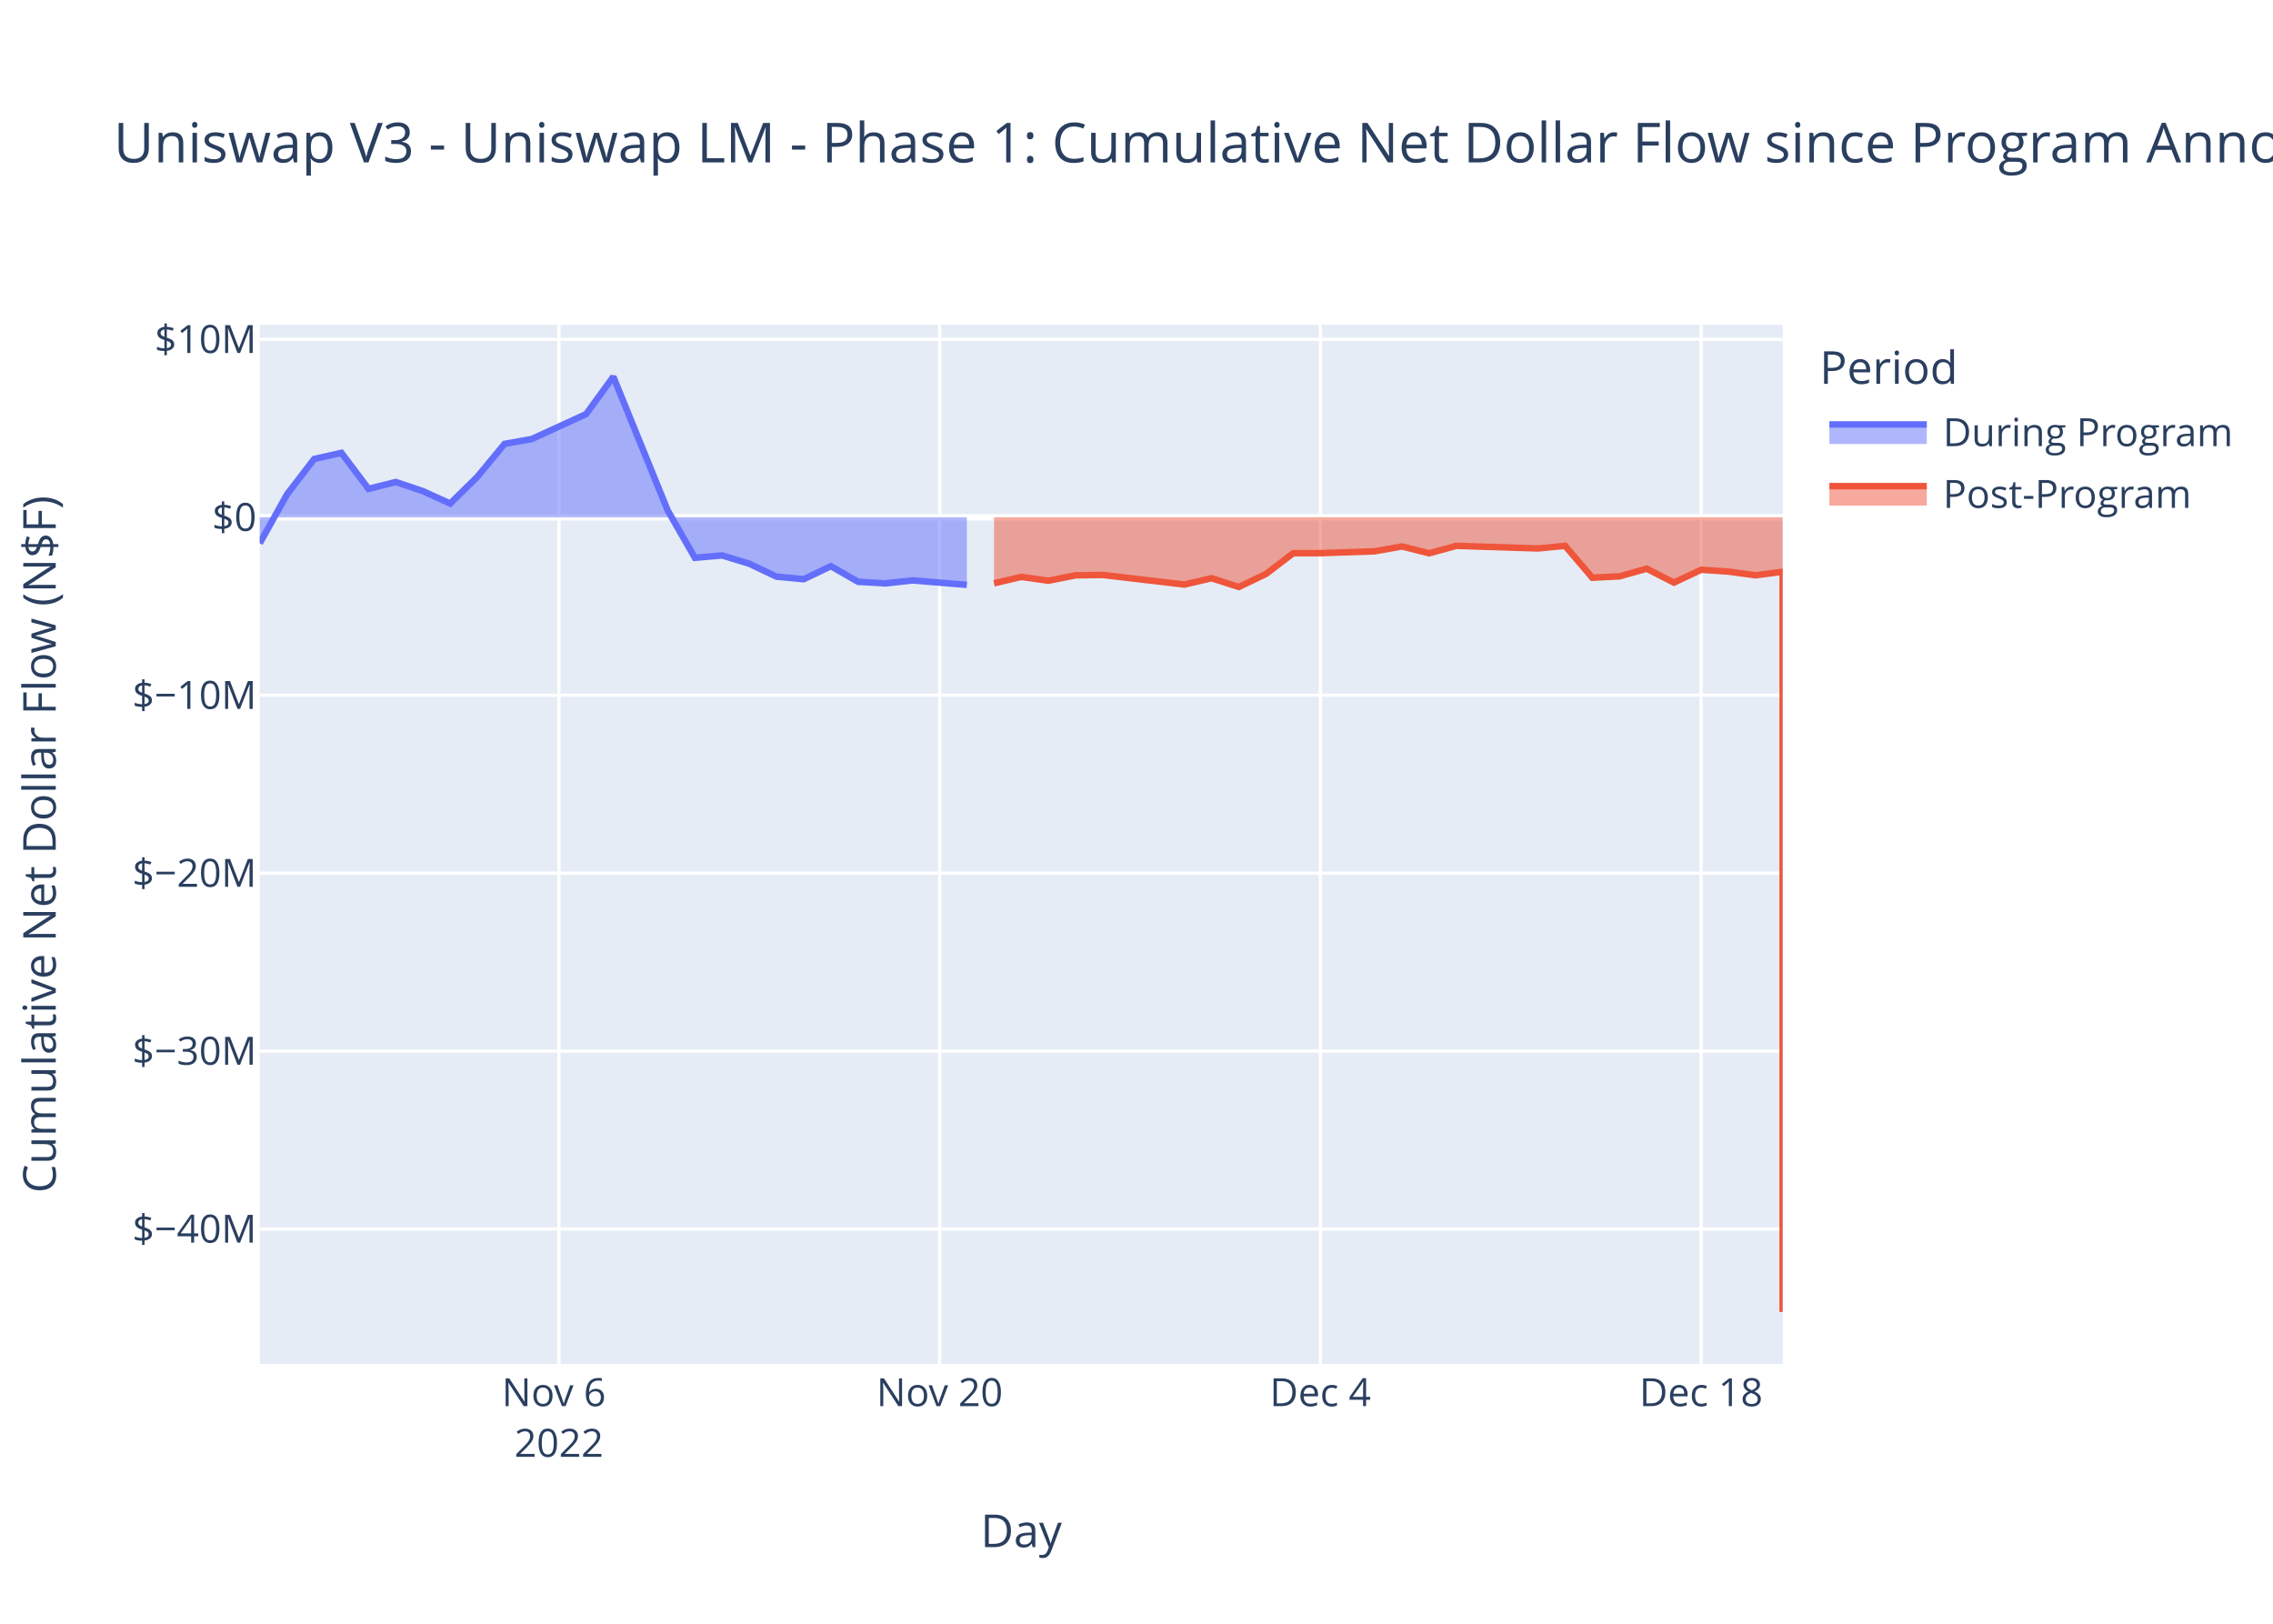
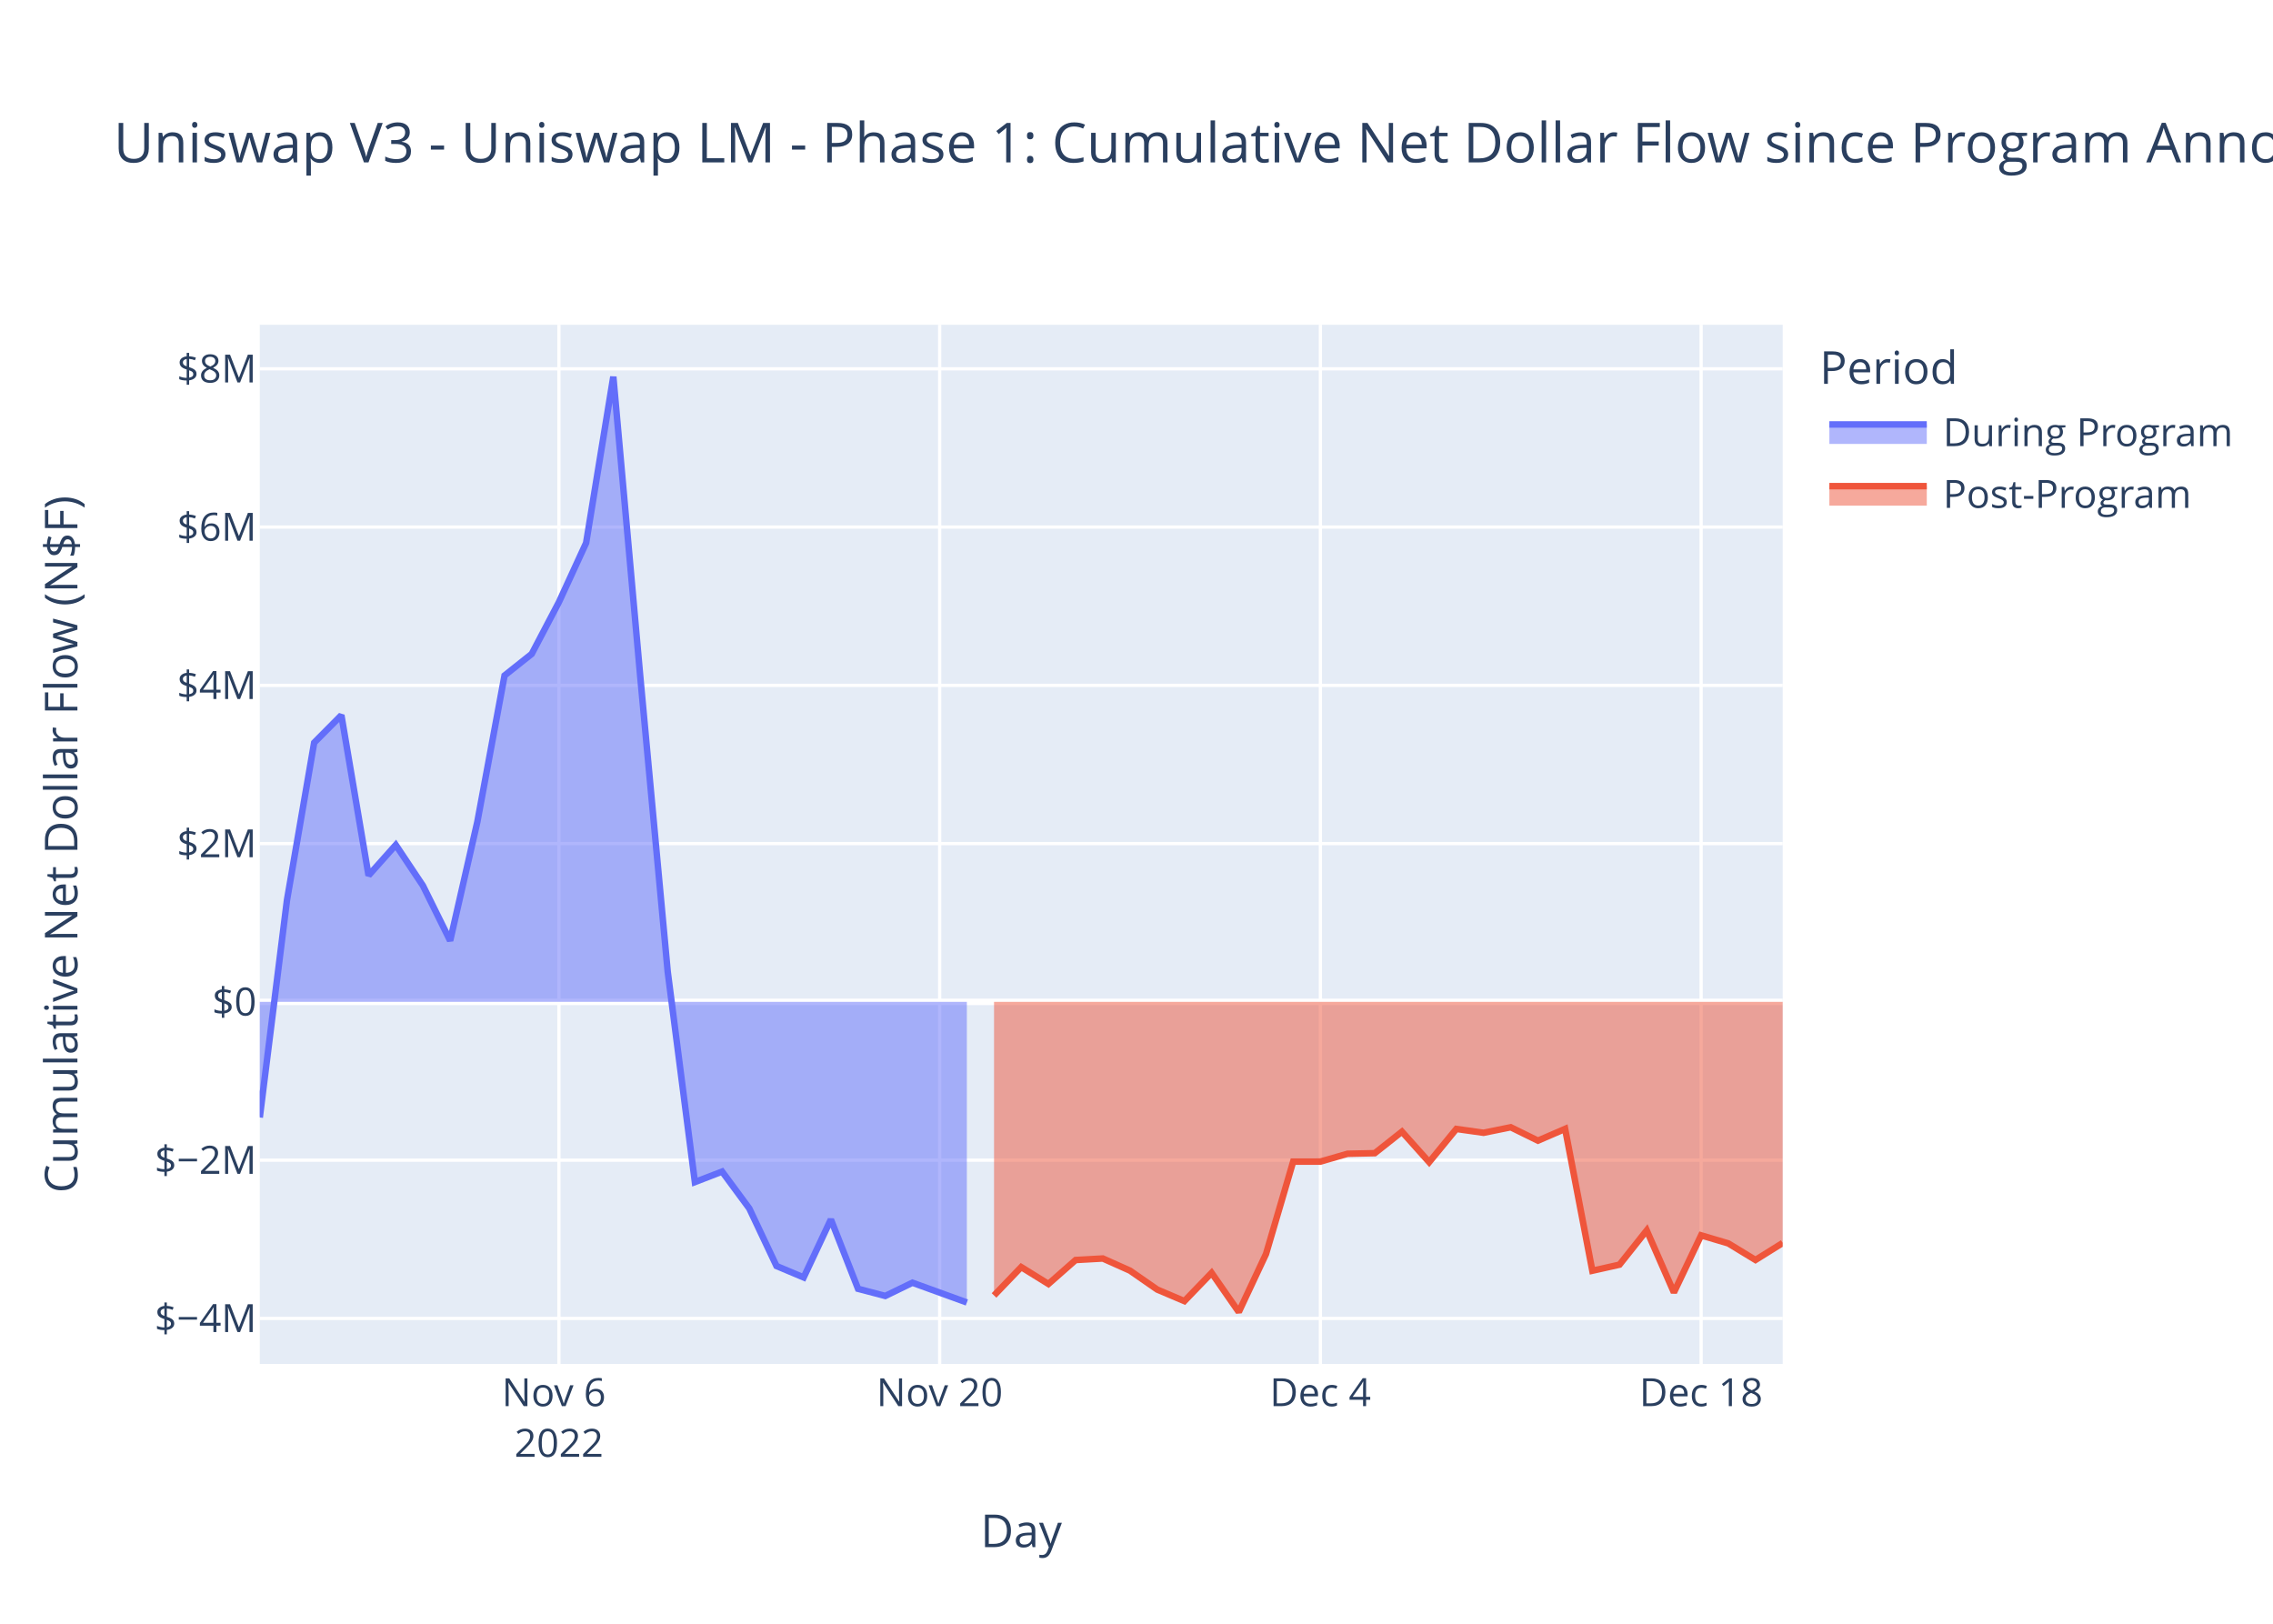
<svg xmlns="http://www.w3.org/2000/svg" class="main-svg" width="700" height="500" style="" viewBox="0 0 700 500">
  <rect x="0" y="0" width="700" height="500" style="fill: rgb(255, 255, 255); fill-opacity: 1;" />
-   <defs id="defs-e7ec14">
+   <defs id="defs-caf677">
    <g class="clips">
-       <clipPath id="clipe7ec14xyplot" class="plotclip">
+       <clipPath id="clipcaf677xyplot" class="plotclip">
        <rect width="469" height="320" />
      </clipPath>
-       <clipPath class="axesclip" id="clipe7ec14x">
+       <clipPath class="axesclip" id="clipcaf677x">
        <rect x="80" y="0" width="469" height="500" />
      </clipPath>
-       <clipPath class="axesclip" id="clipe7ec14y">
+       <clipPath class="axesclip" id="clipcaf677y">
        <rect x="0" y="100" width="700" height="320" />
      </clipPath>
-       <clipPath class="axesclip" id="clipe7ec14xy">
+       <clipPath class="axesclip" id="clipcaf677xy">
        <rect x="80" y="100" width="469" height="320" />
      </clipPath>
    </g>
    <g class="gradients" />
    <g class="patterns" />
  </defs>
  <g class="bglayer">
    <rect class="bg" x="80" y="100" width="469" height="320" style="fill: rgb(229, 236, 246); fill-opacity: 1; stroke-width: 0;" />
  </g>
  <g class="layer-below">
    <g class="imagelayer" />
    <g class="shapelayer" />
  </g>
  <g class="cartesianlayer">
    <g class="subplot xy">
      <g class="layer-subplot">
        <g class="shapelayer" />
        <g class="imagelayer" />
      </g>
      <g class="minor-gridlayer">
        <g class="x" />
        <g class="y" />
      </g>
      <g class="gridlayer">
        <g class="x">
          <path class="xgrid crisp" transform="translate(172.13,0)" d="M0,100v320" style="stroke: rgb(255, 255, 255); stroke-opacity: 1; stroke-width: 1px;" />
          <path class="xgrid crisp" transform="translate(289.38,0)" d="M0,100v320" style="stroke: rgb(255, 255, 255); stroke-opacity: 1; stroke-width: 1px;" />
          <path class="xgrid crisp" transform="translate(406.63,0)" d="M0,100v320" style="stroke: rgb(255, 255, 255); stroke-opacity: 1; stroke-width: 1px;" />
          <path class="xgrid crisp" transform="translate(523.88,0)" d="M0,100v320" style="stroke: rgb(255, 255, 255); stroke-opacity: 1; stroke-width: 1px;" />
        </g>
        <g class="y">
-           <path class="ygrid crisp" transform="translate(0,378.45)" d="M80,0h469" style="stroke: rgb(255, 255, 255); stroke-opacity: 1; stroke-width: 1px;" />
-           <path class="ygrid crisp" transform="translate(0,323.66)" d="M80,0h469" style="stroke: rgb(255, 255, 255); stroke-opacity: 1; stroke-width: 1px;" />
-           <path class="ygrid crisp" transform="translate(0,268.87)" d="M80,0h469" style="stroke: rgb(255, 255, 255); stroke-opacity: 1; stroke-width: 1px;" />
-           <path class="ygrid crisp" transform="translate(0,214.08)" d="M80,0h469" style="stroke: rgb(255, 255, 255); stroke-opacity: 1; stroke-width: 1px;" />
-           <path class="ygrid crisp" transform="translate(0,104.49)" d="M80,0h469" style="stroke: rgb(255, 255, 255); stroke-opacity: 1; stroke-width: 1px;" />
+           <path class="ygrid crisp" transform="translate(0,405.98)" d="M80,0h469" style="stroke: rgb(255, 255, 255); stroke-opacity: 1; stroke-width: 1px;" />
+           <path class="ygrid crisp" transform="translate(0,357.25)" d="M80,0h469" style="stroke: rgb(255, 255, 255); stroke-opacity: 1; stroke-width: 1px;" />
+           <path class="ygrid crisp" transform="translate(0,259.77)" d="M80,0h469" style="stroke: rgb(255, 255, 255); stroke-opacity: 1; stroke-width: 1px;" />
+           <path class="ygrid crisp" transform="translate(0,211.04)" d="M80,0h469" style="stroke: rgb(255, 255, 255); stroke-opacity: 1; stroke-width: 1px;" />
+           <path class="ygrid crisp" transform="translate(0,162.3)" d="M80,0h469" style="stroke: rgb(255, 255, 255); stroke-opacity: 1; stroke-width: 1px;" />
+           <path class="ygrid crisp" transform="translate(0,113.57)" d="M80,0h469" style="stroke: rgb(255, 255, 255); stroke-opacity: 1; stroke-width: 1px;" />
        </g>
      </g>
      <g class="zerolinelayer">
-         <path class="yzl zl crisp" transform="translate(0,159.29)" d="M80,0h469" style="stroke: rgb(255, 255, 255); stroke-opacity: 1; stroke-width: 2px;" />
+         <path class="yzl zl crisp" transform="translate(0,308.51)" d="M80,0h469" style="stroke: rgb(255, 255, 255); stroke-opacity: 1; stroke-width: 2px;" />
      </g>
      <path class="xlines-below" />
      <path class="ylines-below" />
      <g class="overlines-below" />
      <g class="xaxislayer-below" />
      <g class="yaxislayer-below" />
      <g class="overaxes-below" />
-       <g class="plot" transform="translate(80,100)" clip-path="url(#clipe7ec14xyplot)">
+       <g class="plot" transform="translate(80,100)" clip-path="url(#clipcaf677xyplot)">
        <g class="scatterlayer mlayer">
-           <g class="trace scatter trace479674" style="stroke-miterlimit: 2;">
+           <g class="trace scatter tracee6bc0b" style="stroke-miterlimit: 2;">
            <g class="fills">
              <g>
-                 <path class="js-fill" d="M217.75,59.29L0,59.29L0,67.29L8.38,52.24L16.75,41.34L25.13,39.44L33.5,50.53L41.88,48.42L50.25,51.24L58.63,55.05L67,46.83L75.38,36.69L83.75,35.19L100.5,27.51L108.88,16L125.63,57.19L134,71.76L142.38,71.04L150.75,73.59L159.13,77.57L167.5,78.36L175.88,74.35L184.25,79.15L192.63,79.65L201,78.73L217.75,80.1" style="fill: rgb(99, 110, 250); fill-opacity: 0.5; stroke-width: 0;" />
+                 <path class="js-fill" d="M217.75,208.51L0,208.51L0,244.11L8.38,177.16L16.75,128.69L25.13,120.24L33.5,169.58L41.88,160.18L50.25,172.73L58.63,189.67L67,153.09L75.38,108.01L83.75,101.36L92.13,85.4L100.5,67.19L108.88,16L117.25,109.15L125.63,199.2L134,264L142.38,260.77L150.75,272.11L159.13,289.84L167.5,293.36L175.88,275.51L184.25,296.86L192.63,299.06L201,294.99L217.75,301.07" style="fill: rgb(99, 110, 250); fill-opacity: 0.5; stroke-width: 0;" />
              </g>
            </g>
            <g class="errorbars" />
            <g class="lines">
-               <path class="js-line" d="M0,67.29L8.38,52.24L16.75,41.34L25.13,39.44L33.5,50.53L41.88,48.42L50.25,51.24L58.63,55.05L67,46.83L75.38,36.69L83.75,35.19L100.5,27.51L108.88,16L125.63,57.19L134,71.76L142.38,71.04L150.75,73.59L159.13,77.57L167.5,78.36L175.88,74.35L184.25,79.15L192.63,79.65L201,78.73L217.75,80.1" style="vector-effect: non-scaling-stroke; fill: none; stroke: rgb(99, 110, 250); stroke-opacity: 1; stroke-width: 2px; opacity: 1;" />
+               <path class="js-line" d="M0,244.11L8.38,177.16L16.75,128.69L25.13,120.24L33.5,169.58L41.88,160.18L50.25,172.73L58.63,189.67L67,153.09L75.38,108.01L83.75,101.36L92.13,85.4L100.5,67.19L108.88,16L117.25,109.15L125.63,199.2L134,264L142.38,260.77L150.75,272.11L159.13,289.84L167.5,293.36L175.88,275.51L184.25,296.86L192.63,299.06L201,294.99L217.75,301.07" style="vector-effect: non-scaling-stroke; fill: none; stroke: rgb(99, 110, 250); stroke-opacity: 1; stroke-width: 2px; opacity: 1;" />
            </g>
            <g class="points" />
            <g class="text" />
          </g>
-           <g class="trace scatter tracecce0a4" style="stroke-miterlimit: 2;">
+           <g class="trace scatter traceabde0f" style="stroke-miterlimit: 2;">
            <g class="fills">
              <g>
-                 <path class="js-fill" d="M469,59.29L226.13,59.29L226.13,79.61L234.5,77.65L242.88,78.82L251.25,77.16L259.63,77.05L284.75,80L293.13,78.05L301.5,80.76L309.88,76.74L318.25,70.35L326.63,70.34L343.38,69.76L351.75,68.27L360.13,70.38L368.5,68.08L393.63,68.89L402,68.08L410.38,77.9L418.75,77.48L427.13,75.11L435.5,79.4L443.88,75.45L452.25,76.01L460.63,77.15L469,76.06L469,304" style="fill: rgb(239, 85, 59); fill-opacity: 0.5; stroke-width: 0;" />
+                 <path class="js-fill" d="M469,208.51L226.13,208.51L226.13,298.91L234.5,290.18L242.88,295.37L251.25,288L259.63,287.53L268,291.27L276.38,297.09L284.75,300.65L293.13,291.96L301.5,304L309.88,286.15L318.25,257.7L326.63,257.69L335,255.28L343.38,255.1L351.75,248.48L360.13,257.86L368.5,247.64L376.88,248.82L385.25,247.12L393.63,251.24L402,247.62L410.38,291.3L418.75,289.43L427.13,278.88L435.5,297.98L443.88,280.4L452.25,282.88L460.63,287.98L469,282.75" style="fill: rgb(239, 85, 59); fill-opacity: 0.5; stroke-width: 0;" />
              </g>
            </g>
            <g class="errorbars" />
            <g class="lines">
-               <path class="js-line" d="M226.13,79.61L234.5,77.65L242.88,78.82L251.25,77.16L259.63,77.05L284.75,80L293.13,78.05L301.5,80.76L309.88,76.74L318.25,70.35L326.63,70.34L343.38,69.76L351.75,68.27L360.13,70.38L368.5,68.08L393.63,68.89L402,68.08L410.38,77.9L418.75,77.48L427.13,75.11L435.5,79.4L443.88,75.45L452.25,76.01L460.63,77.15L469,76.06L469,304" style="vector-effect: non-scaling-stroke; fill: none; stroke: rgb(239, 85, 59); stroke-opacity: 1; stroke-width: 2px; opacity: 1;" />
+               <path class="js-line" d="M226.13,298.91L234.5,290.18L242.88,295.37L251.25,288L259.63,287.53L268,291.27L276.38,297.09L284.75,300.65L293.13,291.96L301.5,304L309.88,286.15L318.25,257.7L326.63,257.69L335,255.28L343.38,255.1L351.75,248.48L360.13,257.86L368.5,247.64L376.88,248.82L385.25,247.12L393.63,251.24L402,247.62L410.38,291.3L418.75,289.43L427.13,278.88L435.5,297.98L443.88,280.4L452.25,282.88L460.63,287.98L469,282.75" style="vector-effect: non-scaling-stroke; fill: none; stroke: rgb(239, 85, 59); stroke-opacity: 1; stroke-width: 2px; opacity: 1;" />
            </g>
            <g class="points" />
            <g class="text" />
          </g>
        </g>
      </g>
      <g class="overplot" />
      <path class="xlines-above crisp" d="M0,0" style="fill: none;" />
      <path class="ylines-above crisp" d="M0,0" style="fill: none;" />
      <g class="overlines-above" />
      <g class="xaxislayer-above">
        <g class="xtick">
          <text text-anchor="middle" x="0" y="433" transform="translate(172.13,0)" style="font-family: 'Open Sans', verdana, arial, sans-serif; font-size: 12px; fill: rgb(42, 63, 95); fill-opacity: 1; white-space: pre; opacity: 1;">
            <tspan class="line" dy="0em" x="0" y="433">Nov 6</tspan>
            <tspan class="line" dy="1.3em" x="0" y="433">2022</tspan>
          </text>
        </g>
        <g class="xtick">
          <text text-anchor="middle" x="0" y="433" style="font-family: 'Open Sans', verdana, arial, sans-serif; font-size: 12px; fill: rgb(42, 63, 95); fill-opacity: 1; white-space: pre; opacity: 1;" transform="translate(289.38,0)">Nov 20</text>
        </g>
        <g class="xtick">
          <text text-anchor="middle" x="0" y="433" style="font-family: 'Open Sans', verdana, arial, sans-serif; font-size: 12px; fill: rgb(42, 63, 95); fill-opacity: 1; white-space: pre; opacity: 1;" transform="translate(406.63,0)">Dec 4</text>
        </g>
        <g class="xtick">
          <text text-anchor="middle" x="0" y="433" style="font-family: 'Open Sans', verdana, arial, sans-serif; font-size: 12px; fill: rgb(42, 63, 95); fill-opacity: 1; white-space: pre; opacity: 1;" transform="translate(523.88,0)">Dec 18</text>
        </g>
      </g>
      <g class="yaxislayer-above">
        <g class="ytick">
-           <text text-anchor="end" x="79" y="4.2" transform="translate(0,378.45)" style="font-family: 'Open Sans', verdana, arial, sans-serif; font-size: 12px; fill: rgb(42, 63, 95); fill-opacity: 1; white-space: pre; opacity: 1;">$−40M</text>
-         </g>
-         <g class="ytick">
-           <text text-anchor="end" x="79" y="4.2" style="font-family: 'Open Sans', verdana, arial, sans-serif; font-size: 12px; fill: rgb(42, 63, 95); fill-opacity: 1; white-space: pre; opacity: 1;" transform="translate(0,323.66)">$−30M</text>
-         </g>
-         <g class="ytick">
-           <text text-anchor="end" x="79" y="4.2" style="font-family: 'Open Sans', verdana, arial, sans-serif; font-size: 12px; fill: rgb(42, 63, 95); fill-opacity: 1; white-space: pre; opacity: 1;" transform="translate(0,268.87)">$−20M</text>
-         </g>
-         <g class="ytick">
-           <text text-anchor="end" x="79" y="4.2" style="font-family: 'Open Sans', verdana, arial, sans-serif; font-size: 12px; fill: rgb(42, 63, 95); fill-opacity: 1; white-space: pre; opacity: 1;" transform="translate(0,214.08)">$−10M</text>
-         </g>
-         <g class="ytick">
-           <text text-anchor="end" x="79" y="4.2" style="font-family: 'Open Sans', verdana, arial, sans-serif; font-size: 12px; fill: rgb(42, 63, 95); fill-opacity: 1; white-space: pre; opacity: 1;" transform="translate(0,159.29)">$0</text>
-         </g>
-         <g class="ytick">
-           <text text-anchor="end" x="79" y="4.2" style="font-family: 'Open Sans', verdana, arial, sans-serif; font-size: 12px; fill: rgb(42, 63, 95); fill-opacity: 1; white-space: pre; opacity: 1;" transform="translate(0,104.49)">$10M</text>
+           <text text-anchor="end" x="79" y="4.2" transform="translate(0,405.98)" style="font-family: 'Open Sans', verdana, arial, sans-serif; font-size: 12px; fill: rgb(42, 63, 95); fill-opacity: 1; white-space: pre; opacity: 1;">$−4M</text>
+         </g>
+         <g class="ytick">
+           <text text-anchor="end" x="79" y="4.2" style="font-family: 'Open Sans', verdana, arial, sans-serif; font-size: 12px; fill: rgb(42, 63, 95); fill-opacity: 1; white-space: pre; opacity: 1;" transform="translate(0,357.25)">$−2M</text>
+         </g>
+         <g class="ytick">
+           <text text-anchor="end" x="79" y="4.2" style="font-family: 'Open Sans', verdana, arial, sans-serif; font-size: 12px; fill: rgb(42, 63, 95); fill-opacity: 1; white-space: pre; opacity: 1;" transform="translate(0,308.51)">$0</text>
+         </g>
+         <g class="ytick">
+           <text text-anchor="end" x="79" y="4.2" style="font-family: 'Open Sans', verdana, arial, sans-serif; font-size: 12px; fill: rgb(42, 63, 95); fill-opacity: 1; white-space: pre; opacity: 1;" transform="translate(0,259.77)">$2M</text>
+         </g>
+         <g class="ytick">
+           <text text-anchor="end" x="79" y="4.2" style="font-family: 'Open Sans', verdana, arial, sans-serif; font-size: 12px; fill: rgb(42, 63, 95); fill-opacity: 1; white-space: pre; opacity: 1;" transform="translate(0,211.04)">$4M</text>
+         </g>
+         <g class="ytick">
+           <text text-anchor="end" x="79" y="4.2" style="font-family: 'Open Sans', verdana, arial, sans-serif; font-size: 12px; fill: rgb(42, 63, 95); fill-opacity: 1; white-space: pre; opacity: 1;" transform="translate(0,162.3)">$6M</text>
+         </g>
+         <g class="ytick">
+           <text text-anchor="end" x="79" y="4.2" style="font-family: 'Open Sans', verdana, arial, sans-serif; font-size: 12px; fill: rgb(42, 63, 95); fill-opacity: 1; white-space: pre; opacity: 1;" transform="translate(0,113.57)">$8M</text>
        </g>
      </g>
      <g class="overaxes-above" />
    </g>
  </g>
  <g class="polarlayer" />
  <g class="smithlayer" />
  <g class="ternarylayer" />
  <g class="geolayer" />
  <g class="funnelarealayer" />
  <g class="pielayer" />
  <g class="iciclelayer" />
  <g class="treemaplayer" />
  <g class="sunburstlayer" />
  <g class="glimages" />
-   <defs id="topdefs-e7ec14">
+   <defs id="topdefs-caf677">
    <g class="clips" />
-     <clipPath id="legende7ec14">
+     <clipPath id="legendcaf677">
      <rect width="130" height="67" x="0" y="0" />
    </clipPath>
  </defs>
  <g class="layer-above">
    <g class="imagelayer" />
    <g class="shapelayer" />
  </g>
  <g class="infolayer">
    <g class="legend" pointer-events="all" transform="translate(558.38,100)">
      <rect class="bg" shape-rendering="crispEdges" width="130" height="67" x="0" y="0" style="stroke: rgb(68, 68, 68); stroke-opacity: 1; fill: rgb(255, 255, 255); fill-opacity: 1; stroke-width: 0px;" />
-       <g class="scrollbox" transform="" clip-path="url(#legende7ec14)">
+       <g class="scrollbox" transform="" clip-path="url(#legendcaf677)">
        <text class="legendtitletext" text-anchor="start" x="2" y="18.2" style="font-family: 'Open Sans', verdana, arial, sans-serif; font-size: 14px; fill: rgb(42, 63, 95); fill-opacity: 1; white-space: pre;">Period</text>
        <g class="groups">
          <g class="traces" transform="translate(0,32.7)" style="opacity: 1;">
            <text class="legendtext" text-anchor="start" x="40" y="4.68" style="font-family: 'Open Sans', verdana, arial, sans-serif; font-size: 12px; fill: rgb(42, 63, 95); fill-opacity: 1; white-space: pre;">During Program</text>
            <g class="layers">
              <g class="legendfill">
                <path class="js-fill" d="M5,-2h30v6h-30z" style="stroke-width: 0; fill: rgb(99, 110, 250); fill-opacity: 0.5;" />
              </g>
              <g class="legendlines">
                <path class="js-line" d="M5,-2h30" style="fill: none; stroke: rgb(99, 110, 250); stroke-opacity: 1; stroke-width: 2px;" />
              </g>
              <g class="legendsymbols">
                <g class="legendpoints" />
              </g>
            </g>
            <rect class="legendtoggle" x="0" y="-9.5" width="124.703" height="19" style="fill: rgb(0, 0, 0); fill-opacity: 0;" />
          </g>
          <g class="traces" transform="translate(0,51.7)" style="opacity: 1;">
            <text class="legendtext" text-anchor="start" x="40" y="4.68" style="font-family: 'Open Sans', verdana, arial, sans-serif; font-size: 12px; fill: rgb(42, 63, 95); fill-opacity: 1; white-space: pre;">Post-Program</text>
            <g class="layers">
              <g class="legendfill">
                <path class="js-fill" d="M5,-2h30v6h-30z" style="stroke-width: 0; fill: rgb(239, 85, 59); fill-opacity: 0.5;" />
              </g>
              <g class="legendlines">
                <path class="js-line" d="M5,-2h30" style="fill: none; stroke: rgb(239, 85, 59); stroke-opacity: 1; stroke-width: 2px;" />
              </g>
              <g class="legendsymbols">
                <g class="legendpoints" />
              </g>
            </g>
            <rect class="legendtoggle" x="0" y="-9.5" width="124.703" height="19" style="fill: rgb(0, 0, 0); fill-opacity: 0;" />
          </g>
        </g>
      </g>
      <rect class="scrollbar" rx="20" ry="3" width="0" height="0" x="0" y="0" style="fill: rgb(128, 139, 164); fill-opacity: 1;" />
    </g>
    <g class="g-gtitle">
      <text class="gtitle" x="35" y="50" text-anchor="start" dy="0em" style="font-family: 'Open Sans', verdana, arial, sans-serif; font-size: 17px; fill: rgb(42, 63, 95); opacity: 1; font-weight: normal; white-space: pre;">Uniswap V3 - Uniswap LM - Phase 1: Cumulative Net Dollar Flow since Program Announcement</text>
    </g>
    <g class="g-xtitle">
      <text class="xtitle" x="314.5" y="476.409" text-anchor="middle" style="font-family: 'Open Sans', verdana, arial, sans-serif; font-size: 14px; fill: rgb(42, 63, 95); opacity: 1; font-weight: normal; white-space: pre;">Day</text>
    </g>
    <g class="g-ytitle">
-       <text class="ytitle" transform="rotate(-90,17.16875,260)" x="17.169" y="260" text-anchor="middle" style="font-family: 'Open Sans', verdana, arial, sans-serif; font-size: 14px; fill: rgb(42, 63, 95); opacity: 1; font-weight: normal; white-space: pre;">Cumulative Net Dollar Flow (N$F)</text>
+       <text class="ytitle" transform="rotate(-90,23.84063,260)" x="23.841" y="260" text-anchor="middle" style="font-family: 'Open Sans', verdana, arial, sans-serif; font-size: 14px; fill: rgb(42, 63, 95); opacity: 1; font-weight: normal; white-space: pre;">Cumulative Net Dollar Flow (N$F)</text>
    </g>
  </g>
</svg>
